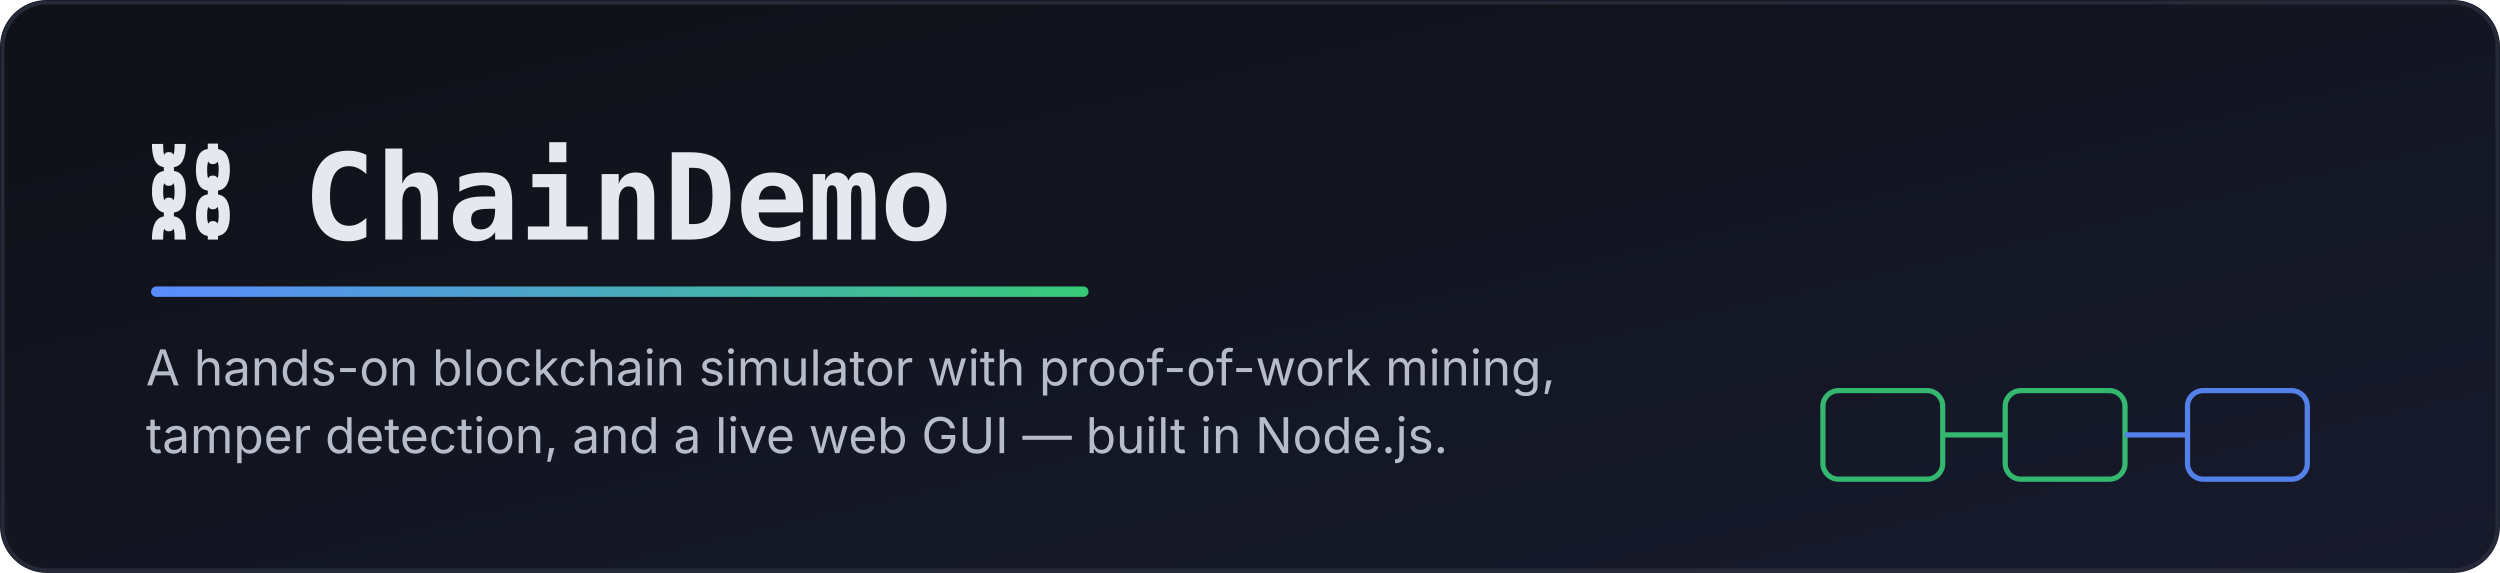
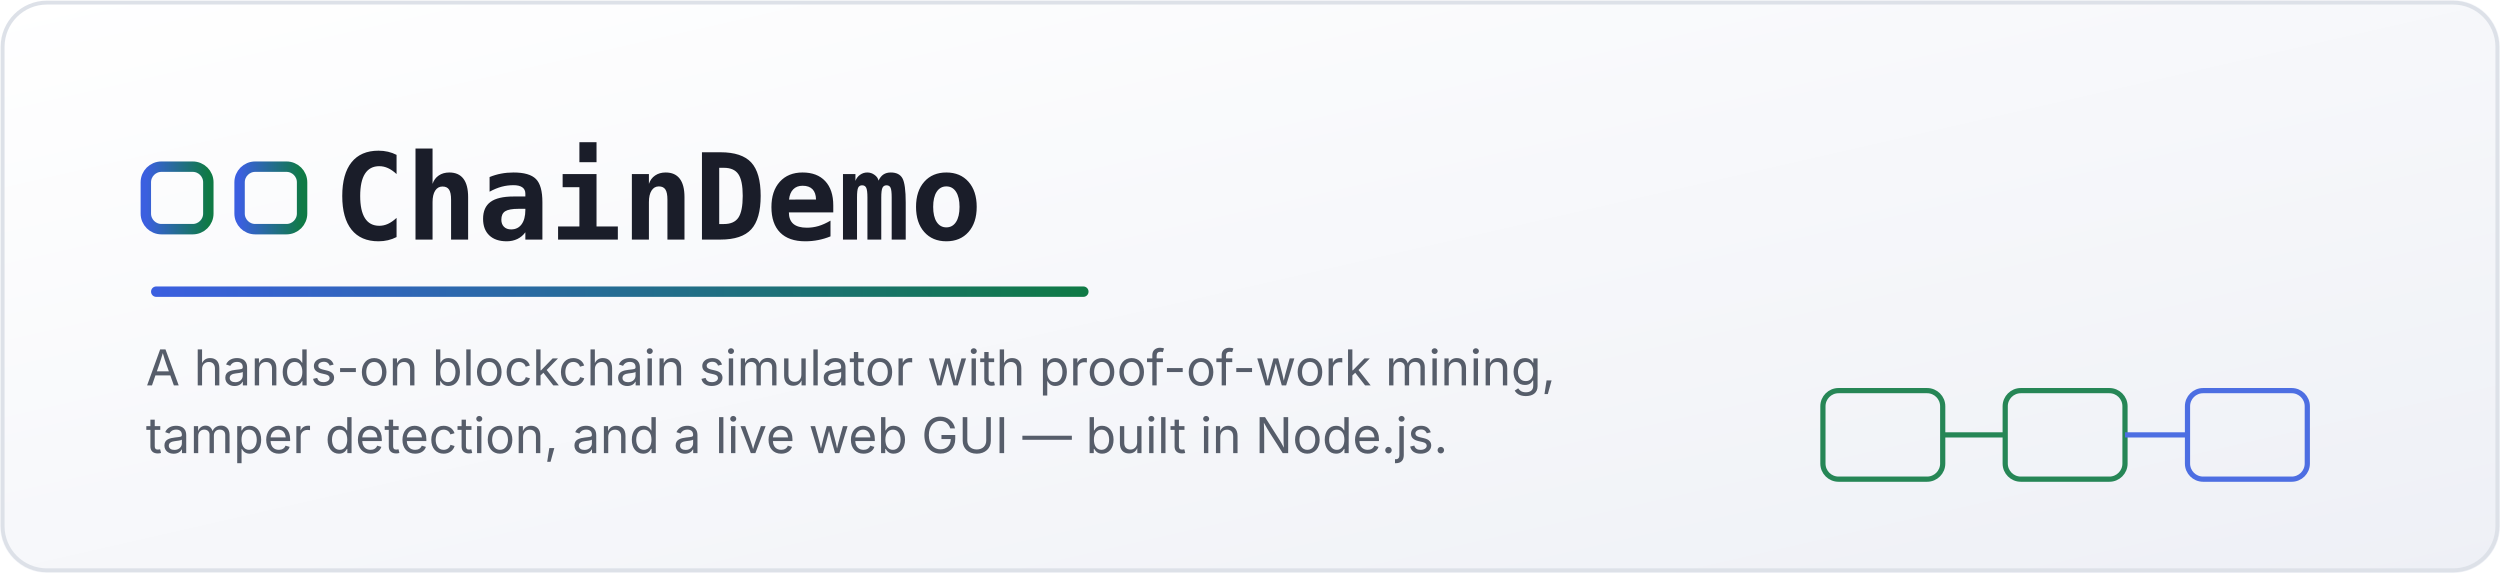
<svg xmlns="http://www.w3.org/2000/svg" viewBox="0 0 960 220" width="960" height="220" role="img" aria-label="ChainDemo — a blockchain simulator with a web GUI">
  <defs>
    <linearGradient id="bg" x1="0" y1="0" x2="1" y2="1">
-       <stop offset="0%" stop-color="#0f1117" />
-       <stop offset="100%" stop-color="#171a2c" />
+       <stop offset="0%" stop-color="#ffffff" />
+       <stop offset="100%" stop-color="#eef0f6" />
    </linearGradient>
    <linearGradient id="accent" x1="0" y1="0" x2="1" y2="0">
-       <stop offset="0%" stop-color="#5b8cff" />
-       <stop offset="100%" stop-color="#37c977" />
+       <stop offset="0%" stop-color="#3b5fe0" />
+       <stop offset="100%" stop-color="#0f7a45" />
    </linearGradient>
  </defs>
  <rect width="960" height="220" rx="18" fill="url(#bg)" />
-   <rect x="1" y="1" width="958" height="218" rx="17" fill="none" stroke="#262a38" stroke-width="1.5" />
+   <rect x="1" y="1" width="958" height="218" rx="17" fill="none" stroke="#dde1e8" stroke-width="1.5" />
  <g opacity="0.9">
-     <rect x="700" y="150" width="46" height="34" rx="6" fill="none" stroke="#37c977" stroke-width="2" />
-     <rect x="770" y="150" width="46" height="34" rx="6" fill="none" stroke="#37c977" stroke-width="2" />
-     <rect x="840" y="150" width="46" height="34" rx="6" fill="none" stroke="#5b8cff" stroke-width="2" />
-     <line x1="746" y1="167" x2="770" y2="167" stroke="#37c977" stroke-width="2" />
-     <line x1="816" y1="167" x2="840" y2="167" stroke="#5b8cff" stroke-width="2" />
+     <rect x="700" y="150" width="46" height="34" rx="6" fill="none" stroke="#0f7a45" stroke-width="2" />
+     <rect x="770" y="150" width="46" height="34" rx="6" fill="none" stroke="#0f7a45" stroke-width="2" />
+     <rect x="840" y="150" width="46" height="34" rx="6" fill="none" stroke="#3b5fe0" stroke-width="2" />
+     <line x1="746" y1="167" x2="770" y2="167" stroke="#0f7a45" stroke-width="2" />
+     <line x1="816" y1="167" x2="840" y2="167" stroke="#3b5fe0" stroke-width="2" />
  </g>
-   <text x="56" y="92" font-family="ui-monospace, SFMono-Regular, Menlo, monospace" font-size="46" fill="#e6e8ef" font-weight="700">⛓ ChainDemo</text>
+   <g>
+     <rect x="56" y="64" width="24" height="24" rx="6" fill="none" stroke="url(#accent)" stroke-width="4" />
+     <line x1="80" y1="76" x2="92" y2="76" stroke="url(#accent)" stroke-width="4" />
+     <rect x="92" y="64" width="24" height="24" rx="6" fill="none" stroke="url(#accent)" stroke-width="4" />
+   </g>
+   <text x="128" y="92" font-family="ui-monospace, SFMono-Regular, Menlo, monospace" font-size="46" fill="#1a1d29" font-weight="700">ChainDemo</text>
  <rect x="58" y="110" width="360" height="4" rx="2" fill="url(#accent)" />
-   <text x="56" y="148" font-family="system-ui, -apple-system, Segoe UI, sans-serif" font-size="19" fill="#b7bcca">A hands-on blockchain simulator with proof-of-work mining,</text>
-   <text x="56" y="174" font-family="system-ui, -apple-system, Segoe UI, sans-serif" font-size="19" fill="#b7bcca">tamper detection, and a live web GUI — built in Node.js.</text>
+   <text x="56" y="148" font-family="system-ui, -apple-system, Segoe UI, sans-serif" font-size="19" fill="#565d6a">A hands-on blockchain simulator with proof-of-work mining,</text>
+   <text x="56" y="174" font-family="system-ui, -apple-system, Segoe UI, sans-serif" font-size="19" fill="#565d6a">tamper detection, and a live web GUI — built in Node.js.</text>
</svg>
